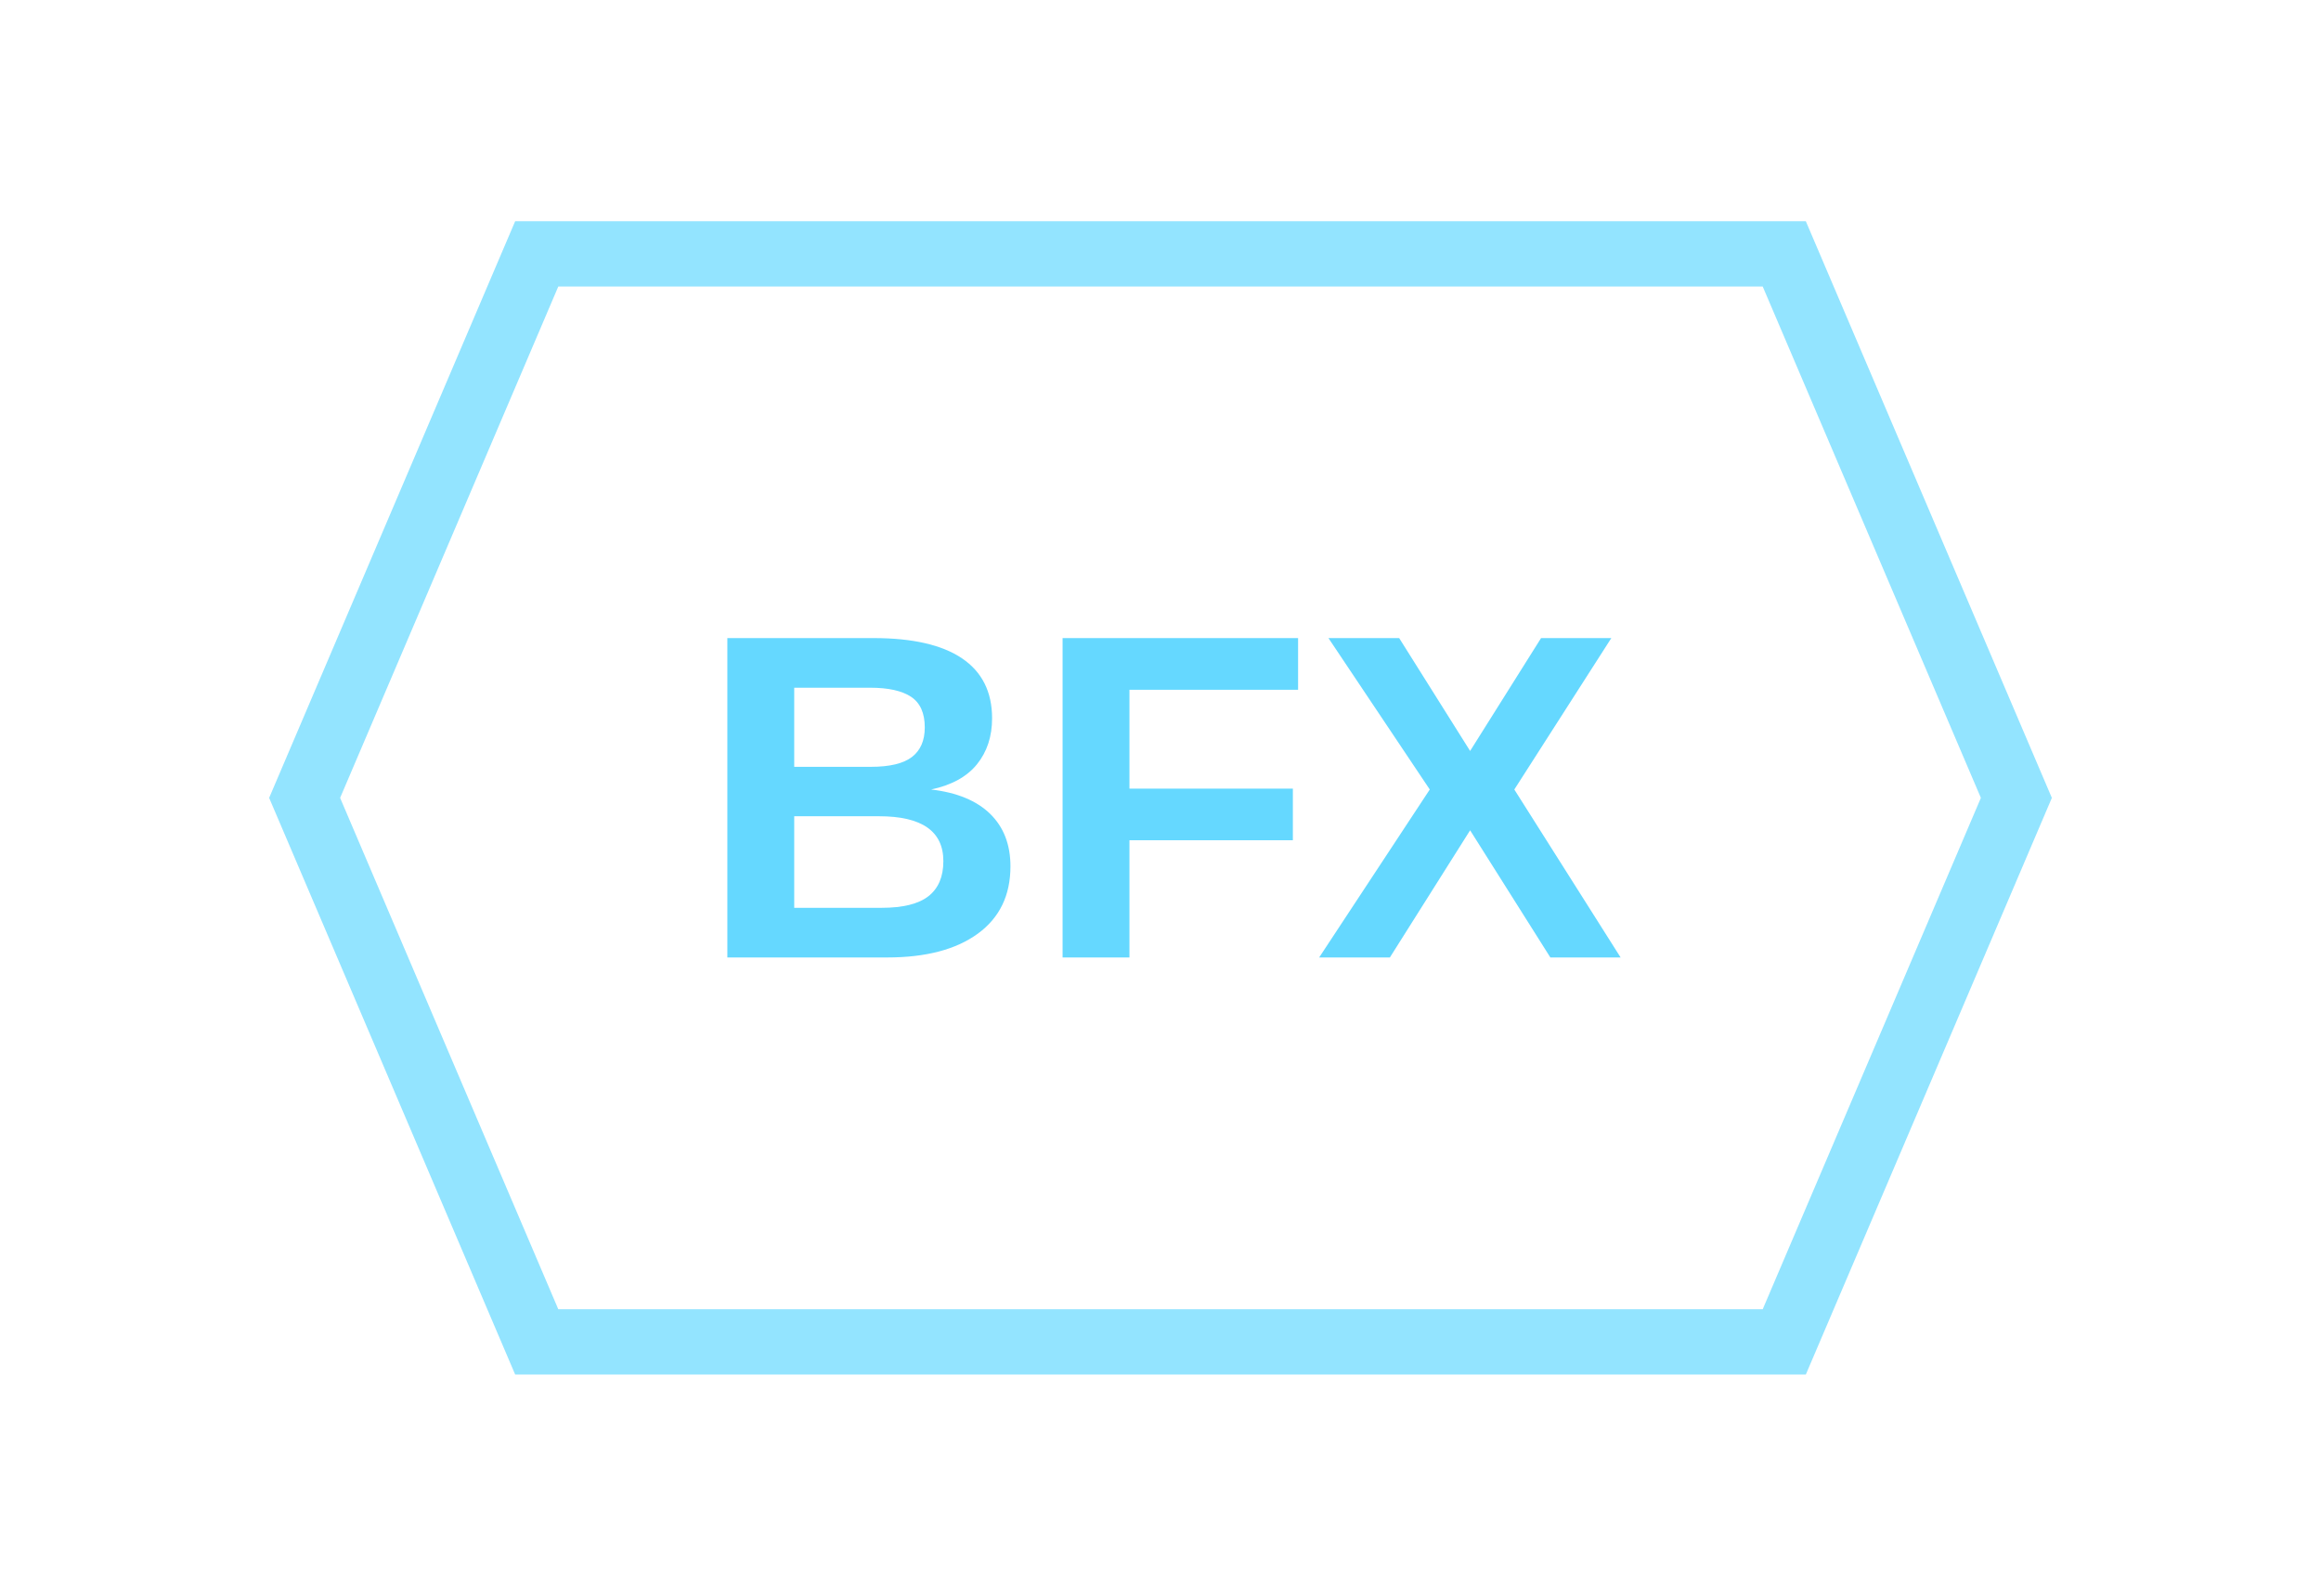
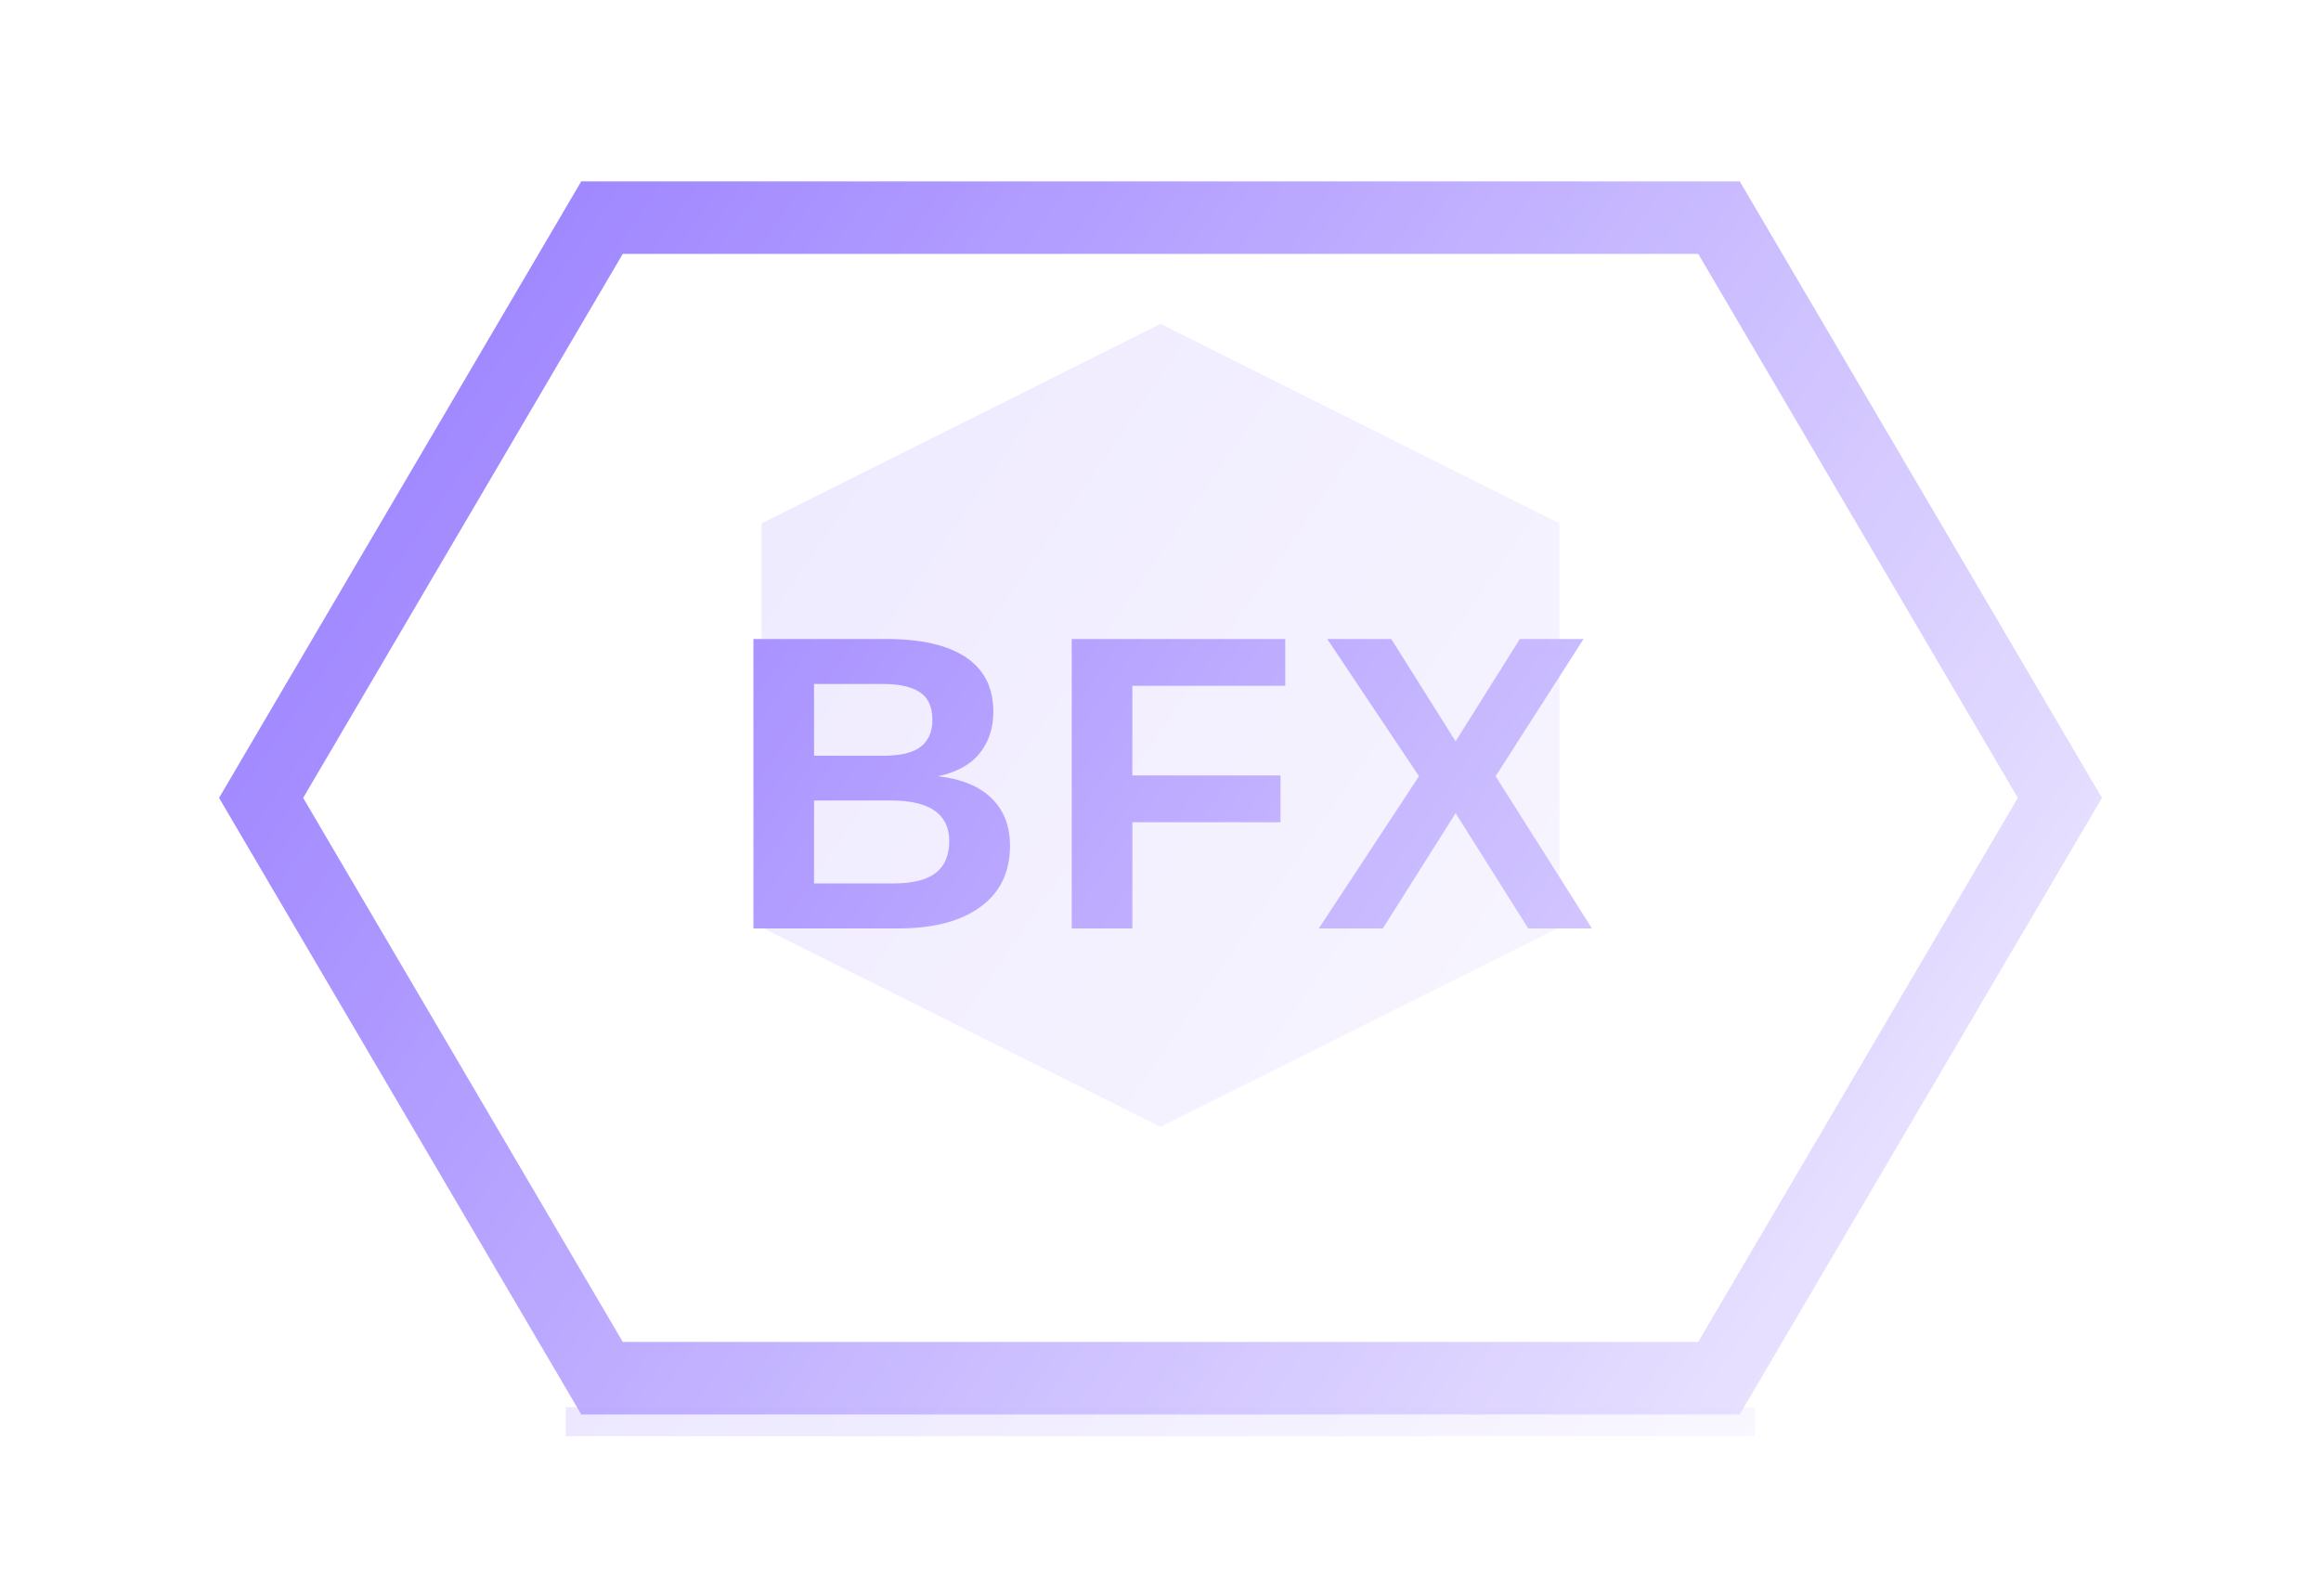
<svg xmlns="http://www.w3.org/2000/svg" viewBox="0 0 320 220" fill="none">
  <defs>
-     <linearGradient id="g" x1="40" y1="30" x2="280" y2="200">
-       <stop stop-color="#65d8ff" />
-       <stop offset="1" stop-color="#F5FAFF" />
+     <linearGradient id="g" x1="40" y1="28" x2="280" y2="194" gradientUnits="userSpaceOnUse">
+       <stop stop-color="#8B6DFF" />
+       <stop offset="1" stop-color="#F0EBFF" />
    </linearGradient>
+     <filter id="glow" x="-20%" y="-20%" width="140%" height="140%">
+       <feGaussianBlur stdDeviation="8" result="b" />
+       <feMerge>
+         <feMergeNode in="b" />
+         <feMergeNode in="SourceGraphic" />
+       </feMerge>
+     </filter>
  </defs>
-   <path d="M74 35H246L278 110L246 185H74L42 110Z" stroke="url(#g)" stroke-width="9" opacity=".7" />
-   <text x="160" y="132" text-anchor="middle" font-family="Arial,Helvetica,sans-serif" font-size="64" font-weight="900" fill="url(#g)">BFX</text>
+   <path d="M83 30H237L284 110L237 190H83L36 110Z" stroke="url(#g)" stroke-width="10" opacity=".9" />
+   <path d="M108 74L160 48L212 74V126L160 152L108 126Z" fill="url(#g)" opacity=".18" stroke="url(#g)" stroke-width="6" />
+   <text x="160" y="128" text-anchor="middle" font-family="Arial,Helvetica,sans-serif" font-size="58" font-weight="900" letter-spacing="2" fill="url(#g)">BFX</text>
+   <path d="M78 196H242" stroke="url(#g)" stroke-width="4" opacity=".25" />
</svg>
